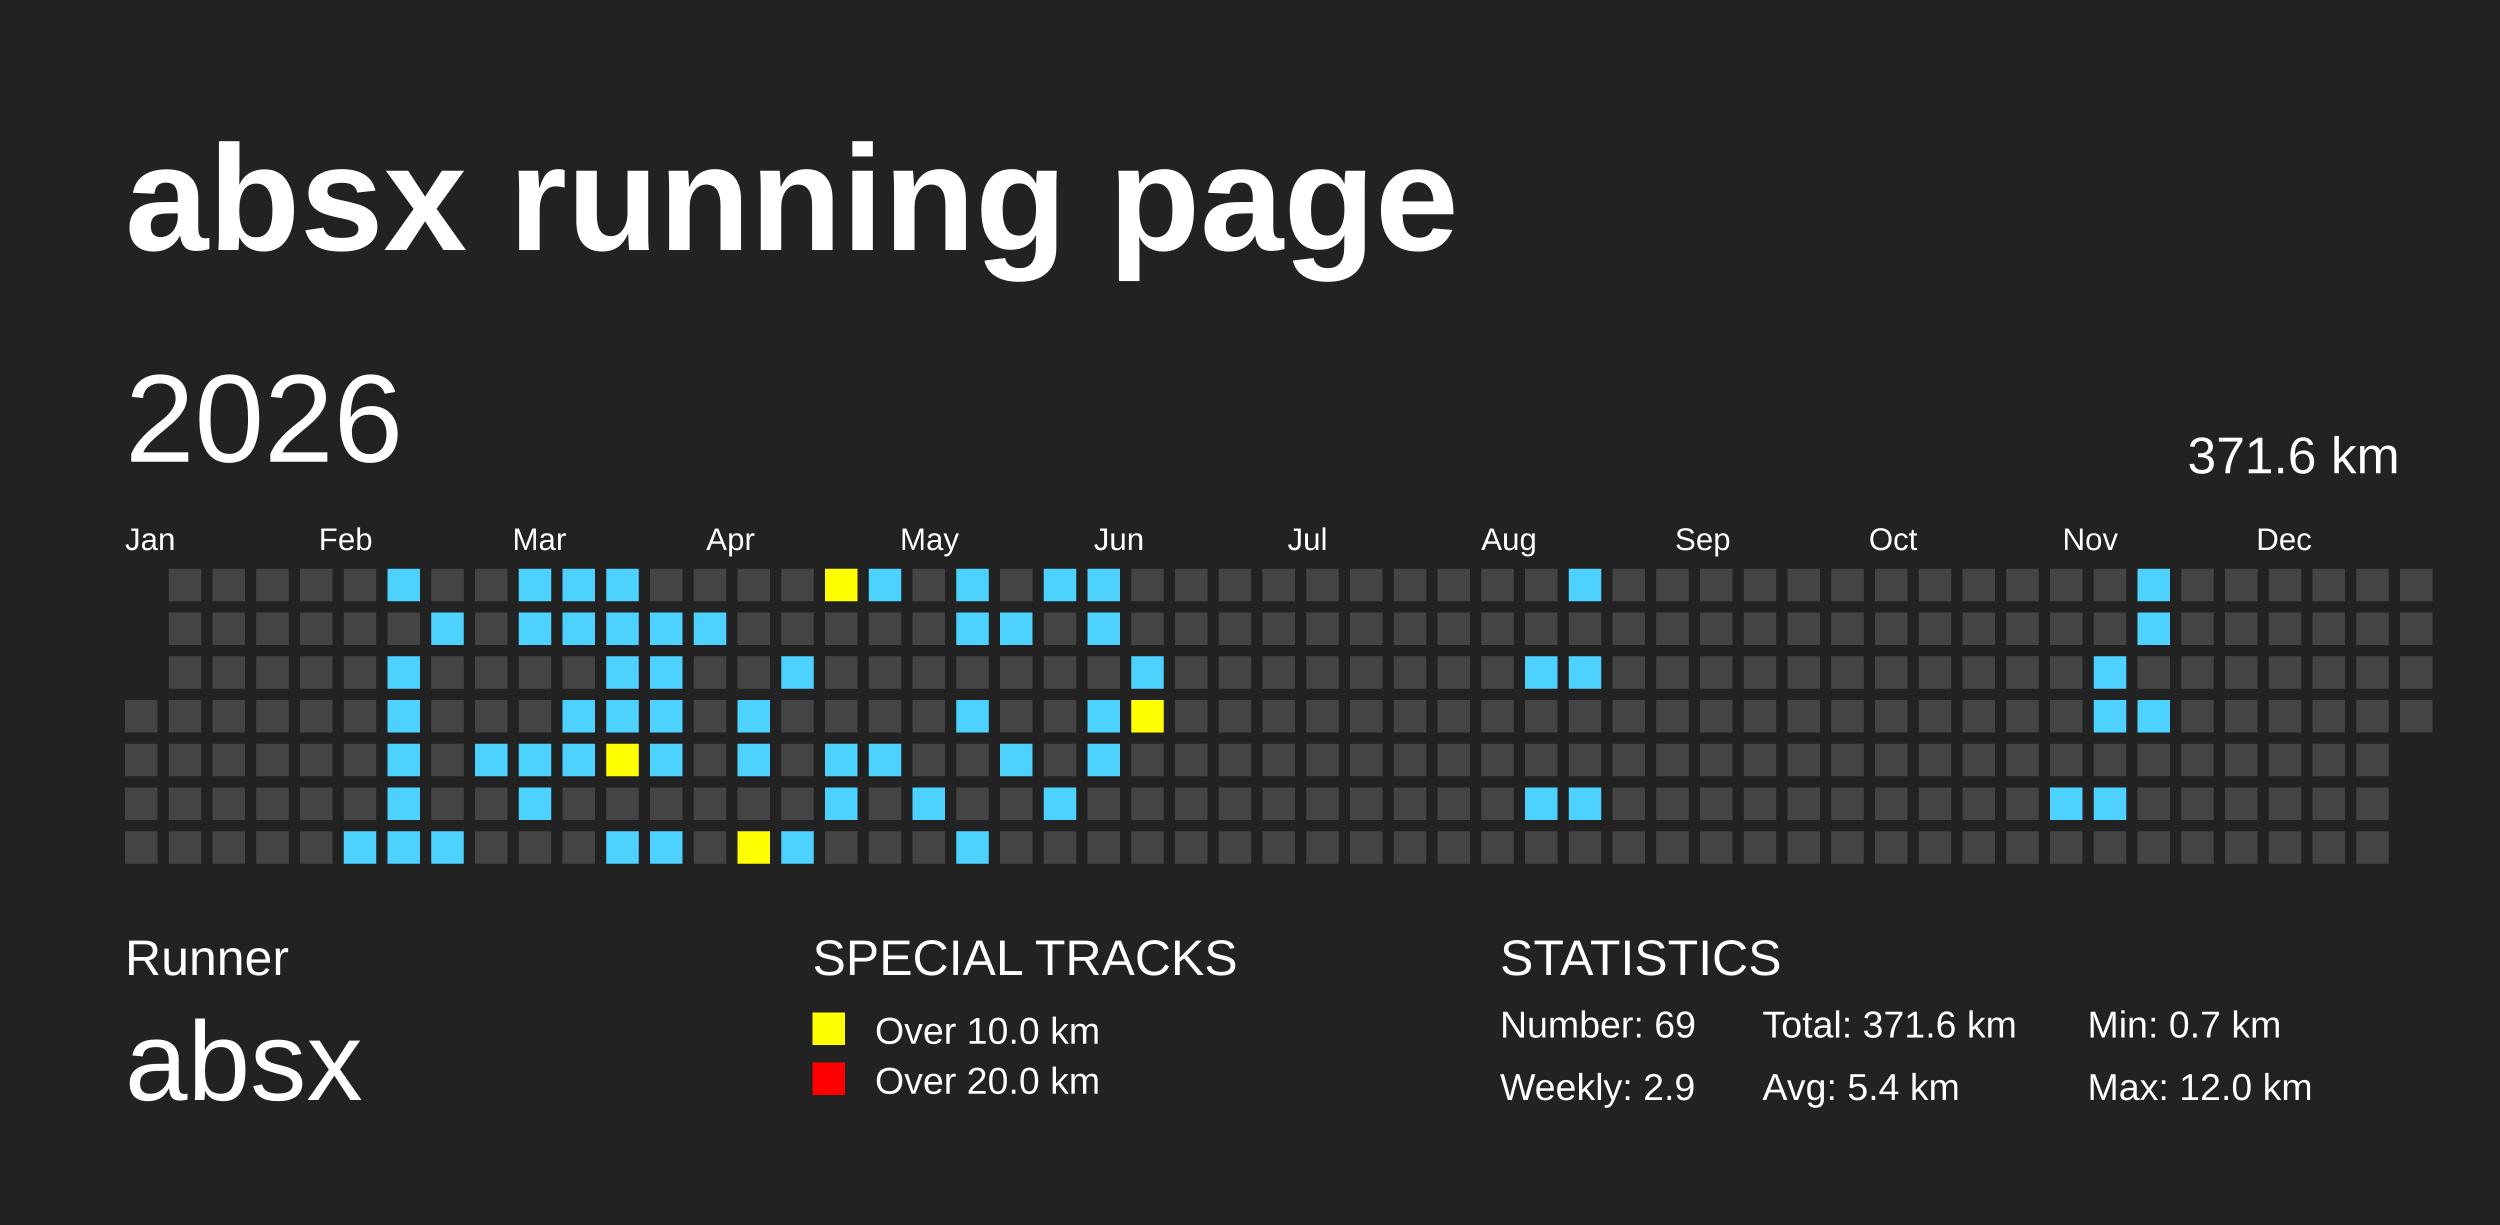
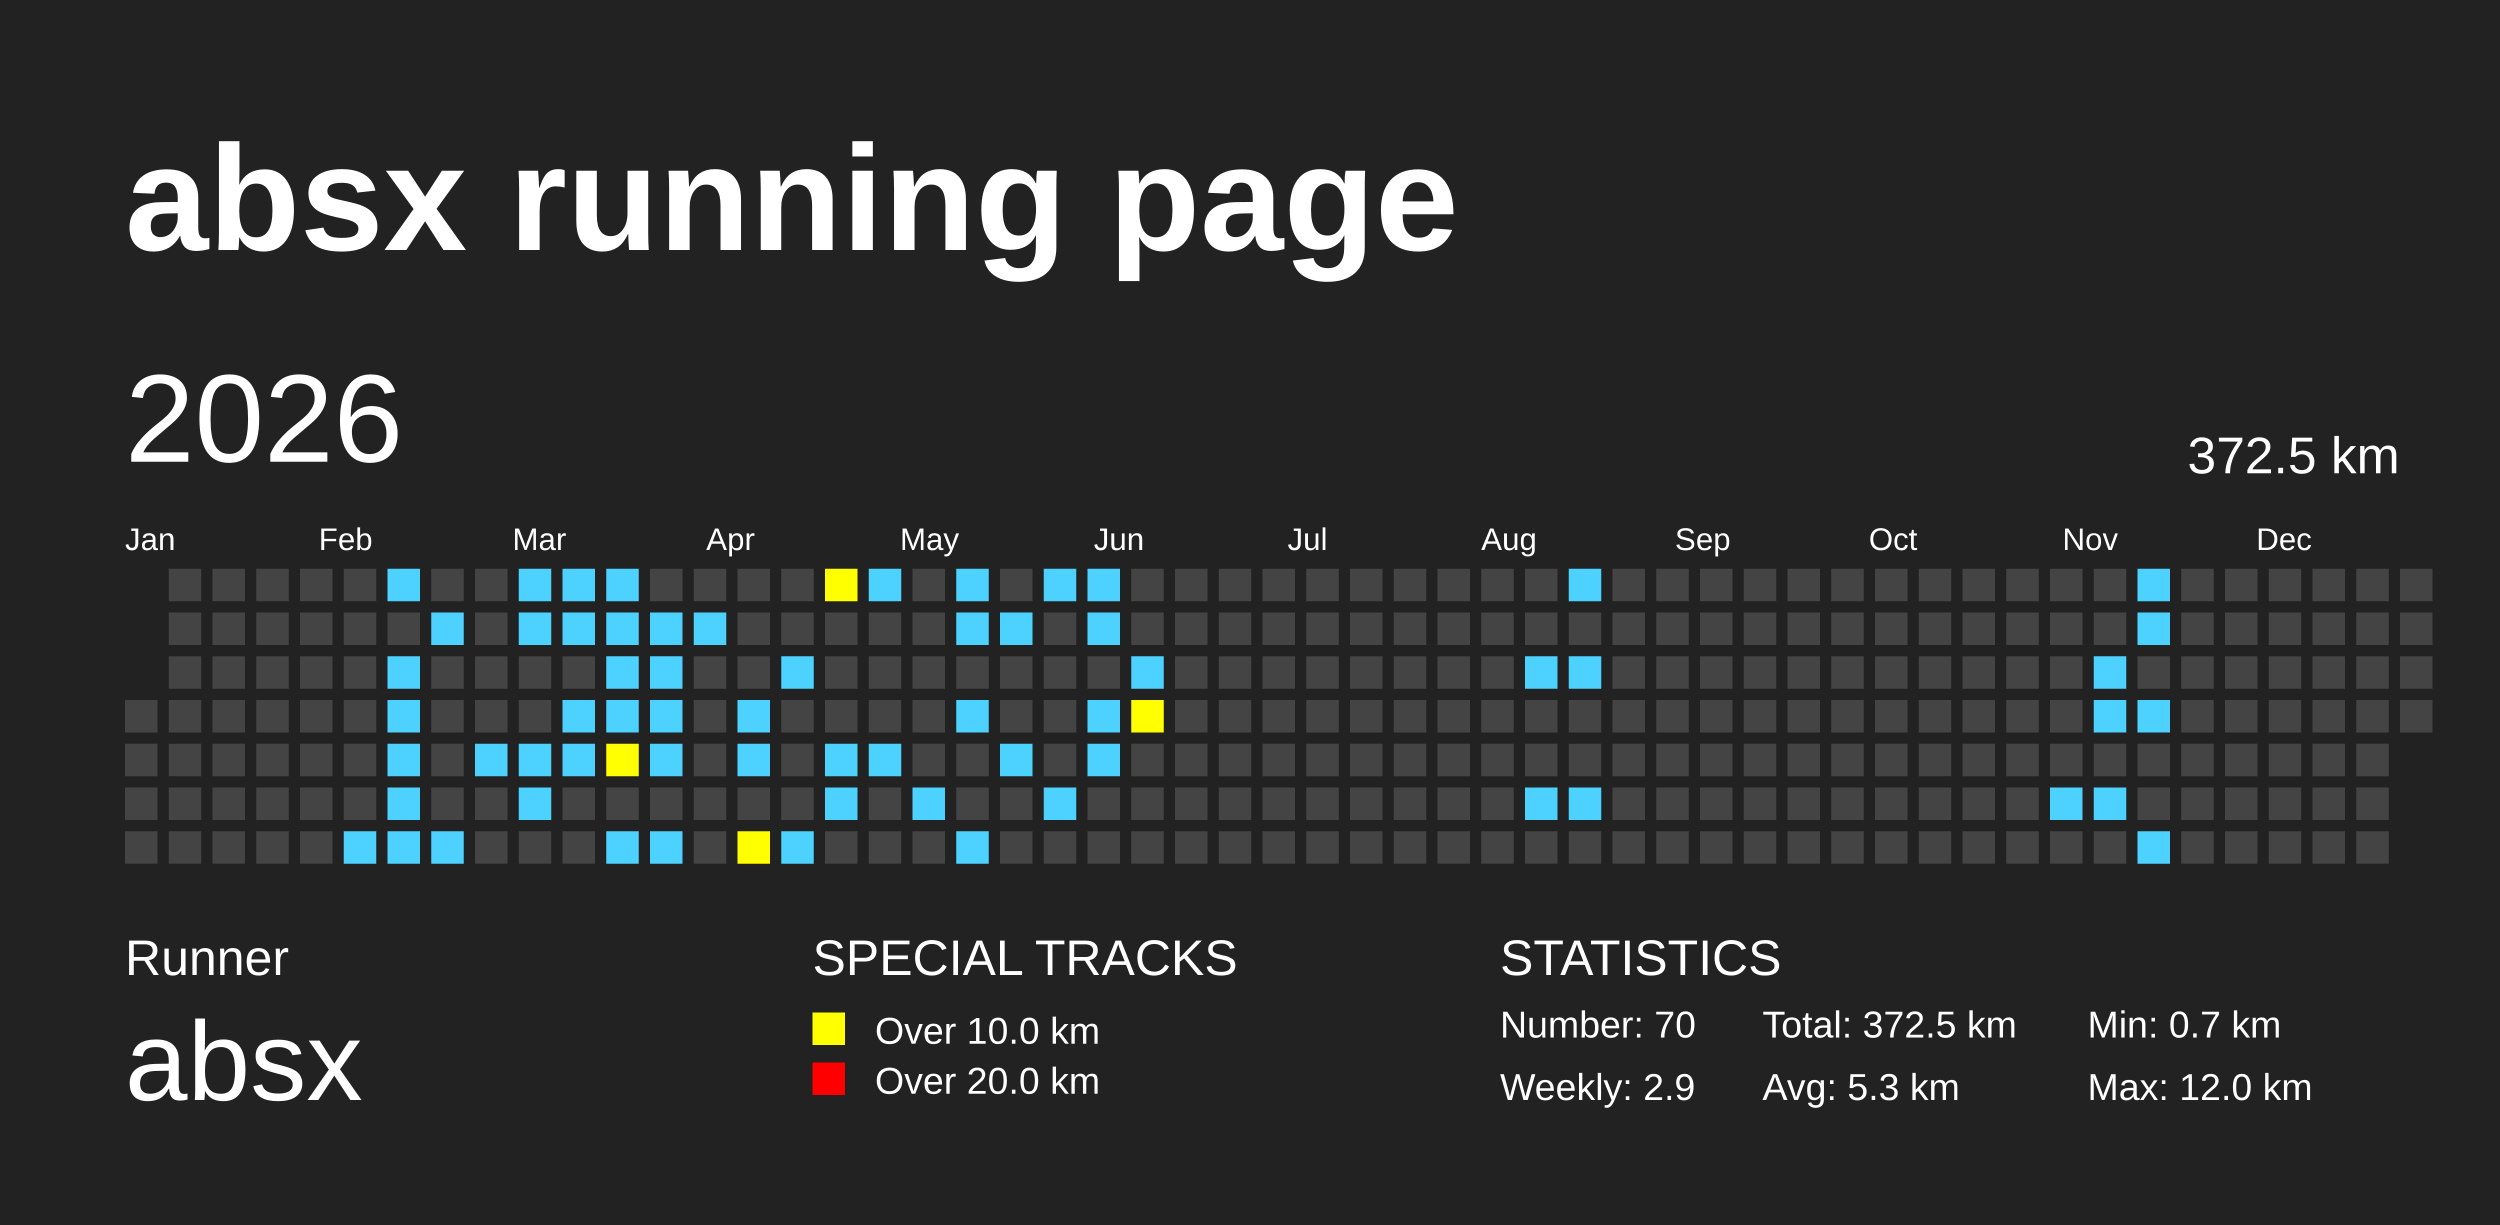
<svg xmlns="http://www.w3.org/2000/svg" baseProfile="full" height="98mm" version="1.1" viewBox="0,0,200,98" width="200mm">
  <defs />
  <rect fill="#222222" height="98" width="200" x="0" y="0" />
  <text fill="#FFFFFF" style="font-size:12px; font-family:Arial; font-weight:bold;" x="10" y="20">absx running page</text>
  <text fill="#FFFFFF" style="font-size:4px; font-family:Arial" x="10" y="78">Runner</text>
  <text fill="#FFFFFF" style="font-size:9px; font-family:Arial" x="10" y="88">absx</text>
  <text fill="#FFFFFF" style="font-size:4px; font-family:Arial" x="65" y="78">SPECIAL TRACKS</text>
  <rect fill="yellow" height="2.6" width="2.6" x="65" y="81" />
  <text fill="#FFFFFF" style="font-size:3px; font-family:Arial" x="70" y="83.5">Over 10.0 km</text>
  <rect fill="red" height="2.6" width="2.6" x="65" y="85" />
  <text fill="#FFFFFF" style="font-size:3px; font-family:Arial" x="70" y="87.5">Over 20.0 km</text>
  <text fill="#FFFFFF" style="font-size:4px; font-family:Arial" x="120" y="78">STATISTICS</text>
-   <text fill="#FFFFFF" style="font-size:3px; font-family:Arial" x="120" y="83">Number: 69</text>
+   <text fill="#FFFFFF" style="font-size:3px; font-family:Arial" x="120" y="83">Number: 70</text>
  <text fill="#FFFFFF" style="font-size:3px; font-family:Arial" x="120" y="88">Weekly: 2.9</text>
-   <text fill="#FFFFFF" style="font-size:3px; font-family:Arial" x="141" y="83">Total: 371.6 km</text>
-   <text fill="#FFFFFF" style="font-size:3px; font-family:Arial" x="141" y="88">Avg: 5.4 km</text>
+   <text fill="#FFFFFF" style="font-size:3px; font-family:Arial" x="141" y="83">Total: 372.5 km</text>
+   <text fill="#FFFFFF" style="font-size:3px; font-family:Arial" x="141" y="88">Avg: 5.3 km</text>
  <text fill="#FFFFFF" style="font-size:3px; font-family:Arial" x="167" y="83">Min: 0.7 km</text>
  <text fill="#FFFFFF" style="font-size:3px; font-family:Arial" x="167" y="88">Max: 12.0 km</text>
  <text dominant-baseline="hanging" fill="#FFFFFF" style="font-size:10.0px; font-family:Arial;" x="10" y="30">2026</text>
-   <text dominant-baseline="hanging" fill="#FFFFFF" style="font-size:4.125px; font-family:Arial;" x="175" y="35">371.6 km</text>
+   <text dominant-baseline="hanging" fill="#FFFFFF" style="font-size:4.125px; font-family:Arial;" x="175" y="35">372.5 km</text>
  <text fill="#FFFFFF" style="font-size:2.5px; font-family:Arial" x="10.0" y="44">Jan</text>
  <text fill="#FFFFFF" style="font-size:2.5px; font-family:Arial" x="25.5" y="44">Feb</text>
  <text fill="#FFFFFF" style="font-size:2.5px; font-family:Arial" x="41.0" y="44">Mar</text>
  <text fill="#FFFFFF" style="font-size:2.5px; font-family:Arial" x="56.5" y="44">Apr</text>
  <text fill="#FFFFFF" style="font-size:2.5px; font-family:Arial" x="72.0" y="44">May</text>
  <text fill="#FFFFFF" style="font-size:2.5px; font-family:Arial" x="87.5" y="44">Jun</text>
  <text fill="#FFFFFF" style="font-size:2.5px; font-family:Arial" x="103.0" y="44">Jul</text>
  <text fill="#FFFFFF" style="font-size:2.5px; font-family:Arial" x="118.5" y="44">Aug</text>
  <text fill="#FFFFFF" style="font-size:2.5px; font-family:Arial" x="134.0" y="44">Sep</text>
  <text fill="#FFFFFF" style="font-size:2.5px; font-family:Arial" x="149.5" y="44">Oct</text>
  <text fill="#FFFFFF" style="font-size:2.5px; font-family:Arial" x="165.0" y="44">Nov</text>
  <text fill="#FFFFFF" style="font-size:2.5px; font-family:Arial" x="180.5" y="44">Dec</text>
  <rect fill="#444444" height="2.6" width="2.6" x="10.0" y="56.0" />
  <rect fill="#444444" height="2.6" width="2.6" x="10.0" y="59.5" />
  <rect fill="#444444" height="2.6" width="2.6" x="10.0" y="63.0" />
  <rect fill="#444444" height="2.6" width="2.6" x="10.0" y="66.5" />
  <rect fill="#444444" height="2.6" width="2.6" x="13.5" y="45.5" />
  <rect fill="#444444" height="2.6" width="2.6" x="13.5" y="49.0" />
  <rect fill="#444444" height="2.6" width="2.6" x="13.5" y="52.5" />
  <rect fill="#444444" height="2.6" width="2.6" x="13.5" y="56.0" />
  <rect fill="#444444" height="2.6" width="2.6" x="13.5" y="59.5" />
  <rect fill="#444444" height="2.6" width="2.6" x="13.5" y="63.0" />
  <rect fill="#444444" height="2.6" width="2.6" x="13.5" y="66.5" />
  <rect fill="#444444" height="2.6" width="2.6" x="17.0" y="45.5" />
  <rect fill="#444444" height="2.6" width="2.6" x="17.0" y="49.0" />
  <rect fill="#444444" height="2.6" width="2.6" x="17.0" y="52.5" />
  <rect fill="#444444" height="2.6" width="2.6" x="17.0" y="56.0" />
  <rect fill="#444444" height="2.6" width="2.6" x="17.0" y="59.5" />
  <rect fill="#444444" height="2.6" width="2.6" x="17.0" y="63.0" />
  <rect fill="#444444" height="2.6" width="2.6" x="17.0" y="66.5" />
  <rect fill="#444444" height="2.6" width="2.6" x="20.5" y="45.5" />
  <rect fill="#444444" height="2.6" width="2.6" x="20.5" y="49.0" />
  <rect fill="#444444" height="2.6" width="2.6" x="20.5" y="52.5" />
  <rect fill="#444444" height="2.6" width="2.6" x="20.5" y="56.0" />
  <rect fill="#444444" height="2.6" width="2.6" x="20.5" y="59.5" />
  <rect fill="#444444" height="2.6" width="2.6" x="20.5" y="63.0" />
  <rect fill="#444444" height="2.6" width="2.6" x="20.5" y="66.5" />
  <rect fill="#444444" height="2.6" width="2.6" x="24.0" y="45.5" />
  <rect fill="#444444" height="2.6" width="2.6" x="24.0" y="49.0" />
  <rect fill="#444444" height="2.6" width="2.6" x="24.0" y="52.5" />
  <rect fill="#444444" height="2.6" width="2.6" x="24.0" y="56.0" />
  <rect fill="#444444" height="2.6" width="2.6" x="24.0" y="59.5" />
  <rect fill="#444444" height="2.6" width="2.6" x="24.0" y="63.0" />
  <rect fill="#444444" height="2.6" width="2.6" x="24.0" y="66.5" />
  <rect fill="#444444" height="2.6" width="2.6" x="27.5" y="45.5" />
  <rect fill="#444444" height="2.6" width="2.6" x="27.5" y="49.0" />
  <rect fill="#444444" height="2.6" width="2.6" x="27.5" y="52.5" />
  <rect fill="#444444" height="2.6" width="2.6" x="27.5" y="56.0" />
  <rect fill="#444444" height="2.6" width="2.6" x="27.5" y="59.5" />
  <rect fill="#444444" height="2.6" width="2.6" x="27.5" y="63.0" />
  <rect fill="#4DD2FF" height="2.6" width="2.6" x="27.5" y="66.5" />
  <rect fill="#4DD2FF" height="2.6" width="2.6" x="31.0" y="45.5" />
  <rect fill="#444444" height="2.6" width="2.6" x="31.0" y="49.0" />
  <rect fill="#4DD2FF" height="2.6" width="2.6" x="31.0" y="52.5" />
  <rect fill="#4DD2FF" height="2.6" width="2.6" x="31.0" y="56.0" />
  <rect fill="#4DD2FF" height="2.6" width="2.6" x="31.0" y="59.5" />
  <rect fill="#4DD2FF" height="2.6" width="2.6" x="31.0" y="63.0" />
  <rect fill="#4DD2FF" height="2.6" width="2.6" x="31.0" y="66.5" />
  <rect fill="#444444" height="2.6" width="2.6" x="34.5" y="45.5" />
  <rect fill="#4DD2FF" height="2.6" width="2.6" x="34.5" y="49.0" />
  <rect fill="#444444" height="2.6" width="2.6" x="34.5" y="52.5" />
  <rect fill="#444444" height="2.6" width="2.6" x="34.5" y="56.0" />
  <rect fill="#444444" height="2.6" width="2.6" x="34.5" y="59.5" />
  <rect fill="#444444" height="2.6" width="2.6" x="34.5" y="63.0" />
  <rect fill="#4DD2FF" height="2.6" width="2.6" x="34.5" y="66.5" />
  <rect fill="#444444" height="2.6" width="2.6" x="38.0" y="45.5" />
  <rect fill="#444444" height="2.6" width="2.6" x="38.0" y="49.0" />
  <rect fill="#444444" height="2.6" width="2.6" x="38.0" y="52.5" />
  <rect fill="#444444" height="2.6" width="2.6" x="38.0" y="56.0" />
  <rect fill="#4DD2FF" height="2.6" width="2.6" x="38.0" y="59.5" />
  <rect fill="#444444" height="2.6" width="2.6" x="38.0" y="63.0" />
  <rect fill="#444444" height="2.6" width="2.6" x="38.0" y="66.5" />
  <rect fill="#4DD2FF" height="2.6" width="2.6" x="41.5" y="45.5" />
  <rect fill="#4DD2FF" height="2.6" width="2.6" x="41.5" y="49.0" />
  <rect fill="#444444" height="2.6" width="2.6" x="41.5" y="52.5" />
  <rect fill="#444444" height="2.6" width="2.6" x="41.5" y="56.0" />
  <rect fill="#4DD2FF" height="2.6" width="2.6" x="41.5" y="59.5" />
  <rect fill="#4DD2FF" height="2.6" width="2.6" x="41.5" y="63.0" />
  <rect fill="#444444" height="2.6" width="2.6" x="41.5" y="66.5" />
  <rect fill="#4DD2FF" height="2.6" width="2.6" x="45.0" y="45.5" />
  <rect fill="#4DD2FF" height="2.6" width="2.6" x="45.0" y="49.0" />
  <rect fill="#444444" height="2.6" width="2.6" x="45.0" y="52.5" />
  <rect fill="#4DD2FF" height="2.6" width="2.6" x="45.0" y="56.0" />
  <rect fill="#4DD2FF" height="2.6" width="2.6" x="45.0" y="59.5" />
  <rect fill="#444444" height="2.6" width="2.6" x="45.0" y="63.0" />
  <rect fill="#444444" height="2.6" width="2.6" x="45.0" y="66.5" />
  <rect fill="#4DD2FF" height="2.6" width="2.6" x="48.5" y="45.5" />
  <rect fill="#4DD2FF" height="2.6" width="2.6" x="48.5" y="49.0" />
  <rect fill="#4DD2FF" height="2.6" width="2.6" x="48.5" y="52.5" />
  <rect fill="#4DD2FF" height="2.6" width="2.6" x="48.5" y="56.0" />
  <rect fill="yellow" height="2.6" width="2.6" x="48.5" y="59.5" />
  <rect fill="#444444" height="2.6" width="2.6" x="48.5" y="63.0" />
  <rect fill="#4DD2FF" height="2.6" width="2.6" x="48.5" y="66.5" />
  <rect fill="#444444" height="2.6" width="2.6" x="52.0" y="45.5" />
  <rect fill="#4DD2FF" height="2.6" width="2.6" x="52.0" y="49.0" />
  <rect fill="#4DD2FF" height="2.6" width="2.6" x="52.0" y="52.5" />
  <rect fill="#4DD2FF" height="2.6" width="2.6" x="52.0" y="56.0" />
  <rect fill="#4DD2FF" height="2.6" width="2.6" x="52.0" y="59.5" />
  <rect fill="#444444" height="2.6" width="2.6" x="52.0" y="63.0" />
  <rect fill="#4DD2FF" height="2.6" width="2.6" x="52.0" y="66.5" />
  <rect fill="#444444" height="2.6" width="2.6" x="55.5" y="45.5" />
  <rect fill="#4DD2FF" height="2.6" width="2.6" x="55.5" y="49.0" />
  <rect fill="#444444" height="2.6" width="2.6" x="55.5" y="52.5" />
  <rect fill="#444444" height="2.6" width="2.6" x="55.5" y="56.0" />
  <rect fill="#444444" height="2.6" width="2.6" x="55.5" y="59.5" />
  <rect fill="#444444" height="2.6" width="2.6" x="55.5" y="63.0" />
  <rect fill="#444444" height="2.6" width="2.6" x="55.5" y="66.5" />
  <rect fill="#444444" height="2.6" width="2.6" x="59.0" y="45.5" />
  <rect fill="#444444" height="2.6" width="2.6" x="59.0" y="49.0" />
  <rect fill="#444444" height="2.6" width="2.6" x="59.0" y="52.5" />
  <rect fill="#4DD2FF" height="2.6" width="2.6" x="59.0" y="56.0" />
  <rect fill="#4DD2FF" height="2.6" width="2.6" x="59.0" y="59.5" />
  <rect fill="#444444" height="2.6" width="2.6" x="59.0" y="63.0" />
  <rect fill="yellow" height="2.6" width="2.6" x="59.0" y="66.5" />
  <rect fill="#444444" height="2.6" width="2.6" x="62.5" y="45.5" />
  <rect fill="#444444" height="2.6" width="2.6" x="62.5" y="49.0" />
  <rect fill="#4DD2FF" height="2.6" width="2.6" x="62.5" y="52.5" />
  <rect fill="#444444" height="2.6" width="2.6" x="62.5" y="56.0" />
  <rect fill="#444444" height="2.6" width="2.6" x="62.5" y="59.5" />
  <rect fill="#444444" height="2.6" width="2.6" x="62.5" y="63.0" />
  <rect fill="#4DD2FF" height="2.6" width="2.6" x="62.5" y="66.5" />
  <rect fill="yellow" height="2.6" width="2.6" x="66.0" y="45.5" />
  <rect fill="#444444" height="2.6" width="2.6" x="66.0" y="49.0" />
  <rect fill="#444444" height="2.6" width="2.6" x="66.0" y="52.5" />
  <rect fill="#444444" height="2.6" width="2.6" x="66.0" y="56.0" />
  <rect fill="#4DD2FF" height="2.6" width="2.6" x="66.0" y="59.5" />
  <rect fill="#4DD2FF" height="2.6" width="2.6" x="66.0" y="63.0" />
  <rect fill="#444444" height="2.6" width="2.6" x="66.0" y="66.5" />
  <rect fill="#4DD2FF" height="2.6" width="2.6" x="69.5" y="45.5" />
  <rect fill="#444444" height="2.6" width="2.6" x="69.5" y="49.0" />
  <rect fill="#444444" height="2.6" width="2.6" x="69.5" y="52.5" />
  <rect fill="#444444" height="2.6" width="2.6" x="69.5" y="56.0" />
  <rect fill="#4DD2FF" height="2.6" width="2.6" x="69.5" y="59.5" />
  <rect fill="#444444" height="2.6" width="2.6" x="69.5" y="63.0" />
  <rect fill="#444444" height="2.6" width="2.6" x="69.5" y="66.5" />
  <rect fill="#444444" height="2.6" width="2.6" x="73.0" y="45.5" />
  <rect fill="#444444" height="2.6" width="2.6" x="73.0" y="49.0" />
  <rect fill="#444444" height="2.6" width="2.6" x="73.0" y="52.5" />
  <rect fill="#444444" height="2.6" width="2.6" x="73.0" y="56.0" />
  <rect fill="#444444" height="2.6" width="2.6" x="73.0" y="59.5" />
  <rect fill="#4DD2FF" height="2.6" width="2.6" x="73.0" y="63.0" />
  <rect fill="#444444" height="2.6" width="2.6" x="73.0" y="66.5" />
  <rect fill="#4DD2FF" height="2.6" width="2.6" x="76.5" y="45.5" />
  <rect fill="#4DD2FF" height="2.6" width="2.6" x="76.5" y="49.0" />
  <rect fill="#444444" height="2.6" width="2.6" x="76.5" y="52.5" />
  <rect fill="#4DD2FF" height="2.6" width="2.6" x="76.5" y="56.0" />
  <rect fill="#444444" height="2.6" width="2.6" x="76.5" y="59.5" />
  <rect fill="#444444" height="2.6" width="2.6" x="76.5" y="63.0" />
  <rect fill="#4DD2FF" height="2.6" width="2.6" x="76.5" y="66.5" />
  <rect fill="#444444" height="2.6" width="2.6" x="80.0" y="45.5" />
  <rect fill="#4DD2FF" height="2.6" width="2.6" x="80.0" y="49.0" />
  <rect fill="#444444" height="2.6" width="2.6" x="80.0" y="52.5" />
  <rect fill="#444444" height="2.6" width="2.6" x="80.0" y="56.0" />
  <rect fill="#4DD2FF" height="2.6" width="2.6" x="80.0" y="59.5" />
  <rect fill="#444444" height="2.6" width="2.6" x="80.0" y="63.0" />
  <rect fill="#444444" height="2.6" width="2.6" x="80.0" y="66.5" />
  <rect fill="#4DD2FF" height="2.6" width="2.6" x="83.5" y="45.5" />
  <rect fill="#444444" height="2.6" width="2.6" x="83.5" y="49.0" />
  <rect fill="#444444" height="2.6" width="2.6" x="83.5" y="52.5" />
  <rect fill="#444444" height="2.6" width="2.6" x="83.5" y="56.0" />
  <rect fill="#444444" height="2.6" width="2.6" x="83.5" y="59.5" />
  <rect fill="#4DD2FF" height="2.6" width="2.6" x="83.5" y="63.0" />
  <rect fill="#444444" height="2.6" width="2.6" x="83.5" y="66.5" />
  <rect fill="#4DD2FF" height="2.6" width="2.6" x="87.0" y="45.5" />
  <rect fill="#4DD2FF" height="2.6" width="2.6" x="87.0" y="49.0" />
  <rect fill="#444444" height="2.6" width="2.6" x="87.0" y="52.5" />
  <rect fill="#4DD2FF" height="2.6" width="2.6" x="87.0" y="56.0" />
  <rect fill="#4DD2FF" height="2.6" width="2.6" x="87.0" y="59.5" />
  <rect fill="#444444" height="2.6" width="2.6" x="87.0" y="63.0" />
  <rect fill="#444444" height="2.6" width="2.6" x="87.0" y="66.5" />
  <rect fill="#444444" height="2.6" width="2.6" x="90.5" y="45.5" />
  <rect fill="#444444" height="2.6" width="2.6" x="90.5" y="49.0" />
  <rect fill="#4DD2FF" height="2.6" width="2.6" x="90.5" y="52.5" />
  <rect fill="yellow" height="2.6" width="2.6" x="90.5" y="56.0" />
  <rect fill="#444444" height="2.6" width="2.6" x="90.5" y="59.5" />
  <rect fill="#444444" height="2.6" width="2.6" x="90.5" y="63.0" />
  <rect fill="#444444" height="2.6" width="2.6" x="90.5" y="66.5" />
  <rect fill="#444444" height="2.6" width="2.6" x="94.0" y="45.5" />
  <rect fill="#444444" height="2.6" width="2.6" x="94.0" y="49.0" />
  <rect fill="#444444" height="2.6" width="2.6" x="94.0" y="52.5" />
  <rect fill="#444444" height="2.6" width="2.6" x="94.0" y="56.0" />
  <rect fill="#444444" height="2.6" width="2.6" x="94.0" y="59.5" />
  <rect fill="#444444" height="2.6" width="2.6" x="94.0" y="63.0" />
  <rect fill="#444444" height="2.6" width="2.6" x="94.0" y="66.5" />
  <rect fill="#444444" height="2.6" width="2.6" x="97.5" y="45.5" />
  <rect fill="#444444" height="2.6" width="2.6" x="97.5" y="49.0" />
  <rect fill="#444444" height="2.6" width="2.6" x="97.5" y="52.5" />
  <rect fill="#444444" height="2.6" width="2.6" x="97.5" y="56.0" />
  <rect fill="#444444" height="2.6" width="2.6" x="97.5" y="59.5" />
  <rect fill="#444444" height="2.6" width="2.6" x="97.5" y="63.0" />
  <rect fill="#444444" height="2.6" width="2.6" x="97.5" y="66.5" />
  <rect fill="#444444" height="2.6" width="2.6" x="101.0" y="45.5" />
  <rect fill="#444444" height="2.6" width="2.6" x="101.0" y="49.0" />
  <rect fill="#444444" height="2.6" width="2.6" x="101.0" y="52.5" />
  <rect fill="#444444" height="2.6" width="2.6" x="101.0" y="56.0" />
  <rect fill="#444444" height="2.6" width="2.6" x="101.0" y="59.5" />
  <rect fill="#444444" height="2.6" width="2.6" x="101.0" y="63.0" />
  <rect fill="#444444" height="2.6" width="2.6" x="101.0" y="66.5" />
  <rect fill="#444444" height="2.6" width="2.6" x="104.5" y="45.5" />
  <rect fill="#444444" height="2.6" width="2.6" x="104.5" y="49.0" />
  <rect fill="#444444" height="2.6" width="2.6" x="104.5" y="52.5" />
  <rect fill="#444444" height="2.6" width="2.6" x="104.5" y="56.0" />
  <rect fill="#444444" height="2.6" width="2.6" x="104.5" y="59.5" />
  <rect fill="#444444" height="2.6" width="2.6" x="104.5" y="63.0" />
  <rect fill="#444444" height="2.6" width="2.6" x="104.5" y="66.5" />
  <rect fill="#444444" height="2.6" width="2.6" x="108.0" y="45.5" />
  <rect fill="#444444" height="2.6" width="2.6" x="108.0" y="49.0" />
  <rect fill="#444444" height="2.6" width="2.6" x="108.0" y="52.5" />
  <rect fill="#444444" height="2.6" width="2.6" x="108.0" y="56.0" />
  <rect fill="#444444" height="2.6" width="2.6" x="108.0" y="59.5" />
  <rect fill="#444444" height="2.6" width="2.6" x="108.0" y="63.0" />
  <rect fill="#444444" height="2.6" width="2.6" x="108.0" y="66.5" />
  <rect fill="#444444" height="2.6" width="2.6" x="111.5" y="45.5" />
  <rect fill="#444444" height="2.6" width="2.6" x="111.5" y="49.0" />
  <rect fill="#444444" height="2.6" width="2.6" x="111.5" y="52.5" />
  <rect fill="#444444" height="2.6" width="2.6" x="111.5" y="56.0" />
  <rect fill="#444444" height="2.6" width="2.6" x="111.5" y="59.5" />
  <rect fill="#444444" height="2.6" width="2.6" x="111.5" y="63.0" />
  <rect fill="#444444" height="2.6" width="2.6" x="111.5" y="66.5" />
  <rect fill="#444444" height="2.6" width="2.6" x="115.0" y="45.5" />
  <rect fill="#444444" height="2.6" width="2.6" x="115.0" y="49.0" />
  <rect fill="#444444" height="2.6" width="2.6" x="115.0" y="52.5" />
  <rect fill="#444444" height="2.6" width="2.6" x="115.0" y="56.0" />
  <rect fill="#444444" height="2.6" width="2.6" x="115.0" y="59.5" />
  <rect fill="#444444" height="2.6" width="2.6" x="115.0" y="63.0" />
  <rect fill="#444444" height="2.6" width="2.6" x="115.0" y="66.5" />
  <rect fill="#444444" height="2.6" width="2.6" x="118.5" y="45.5" />
  <rect fill="#444444" height="2.6" width="2.6" x="118.5" y="49.0" />
  <rect fill="#444444" height="2.6" width="2.6" x="118.5" y="52.5" />
  <rect fill="#444444" height="2.6" width="2.6" x="118.5" y="56.0" />
  <rect fill="#444444" height="2.6" width="2.6" x="118.5" y="59.5" />
  <rect fill="#444444" height="2.6" width="2.6" x="118.5" y="63.0" />
  <rect fill="#444444" height="2.6" width="2.6" x="118.5" y="66.5" />
  <rect fill="#444444" height="2.6" width="2.6" x="122.0" y="45.5" />
  <rect fill="#444444" height="2.6" width="2.6" x="122.0" y="49.0" />
  <rect fill="#4DD2FF" height="2.6" width="2.6" x="122.0" y="52.5" />
  <rect fill="#444444" height="2.6" width="2.6" x="122.0" y="56.0" />
  <rect fill="#444444" height="2.6" width="2.6" x="122.0" y="59.5" />
  <rect fill="#4DD2FF" height="2.6" width="2.6" x="122.0" y="63.0" />
  <rect fill="#444444" height="2.6" width="2.6" x="122.0" y="66.5" />
  <rect fill="#4DD2FF" height="2.6" width="2.6" x="125.5" y="45.5" />
  <rect fill="#444444" height="2.6" width="2.6" x="125.5" y="49.0" />
  <rect fill="#4DD2FF" height="2.6" width="2.6" x="125.5" y="52.5" />
  <rect fill="#444444" height="2.6" width="2.6" x="125.5" y="56.0" />
  <rect fill="#444444" height="2.6" width="2.6" x="125.5" y="59.5" />
  <rect fill="#4DD2FF" height="2.6" width="2.6" x="125.5" y="63.0" />
  <rect fill="#444444" height="2.6" width="2.6" x="125.5" y="66.5" />
  <rect fill="#444444" height="2.6" width="2.6" x="129.0" y="45.5" />
  <rect fill="#444444" height="2.6" width="2.6" x="129.0" y="49.0" />
  <rect fill="#444444" height="2.6" width="2.6" x="129.0" y="52.5" />
  <rect fill="#444444" height="2.6" width="2.6" x="129.0" y="56.0" />
  <rect fill="#444444" height="2.6" width="2.6" x="129.0" y="59.5" />
  <rect fill="#444444" height="2.6" width="2.6" x="129.0" y="63.0" />
  <rect fill="#444444" height="2.6" width="2.6" x="129.0" y="66.5" />
  <rect fill="#444444" height="2.6" width="2.6" x="132.5" y="45.5" />
  <rect fill="#444444" height="2.6" width="2.6" x="132.5" y="49.0" />
  <rect fill="#444444" height="2.6" width="2.6" x="132.5" y="52.5" />
  <rect fill="#444444" height="2.6" width="2.6" x="132.5" y="56.0" />
  <rect fill="#444444" height="2.6" width="2.6" x="132.5" y="59.5" />
  <rect fill="#444444" height="2.6" width="2.6" x="132.5" y="63.0" />
  <rect fill="#444444" height="2.6" width="2.6" x="132.5" y="66.5" />
  <rect fill="#444444" height="2.6" width="2.6" x="136.0" y="45.5" />
  <rect fill="#444444" height="2.6" width="2.6" x="136.0" y="49.0" />
  <rect fill="#444444" height="2.6" width="2.6" x="136.0" y="52.5" />
  <rect fill="#444444" height="2.6" width="2.6" x="136.0" y="56.0" />
  <rect fill="#444444" height="2.6" width="2.6" x="136.0" y="59.5" />
  <rect fill="#444444" height="2.6" width="2.6" x="136.0" y="63.0" />
  <rect fill="#444444" height="2.6" width="2.6" x="136.0" y="66.5" />
  <rect fill="#444444" height="2.6" width="2.6" x="139.5" y="45.5" />
  <rect fill="#444444" height="2.6" width="2.6" x="139.5" y="49.0" />
  <rect fill="#444444" height="2.6" width="2.6" x="139.5" y="52.5" />
  <rect fill="#444444" height="2.6" width="2.6" x="139.5" y="56.0" />
  <rect fill="#444444" height="2.6" width="2.6" x="139.5" y="59.5" />
  <rect fill="#444444" height="2.6" width="2.6" x="139.5" y="63.0" />
  <rect fill="#444444" height="2.6" width="2.6" x="139.5" y="66.5" />
  <rect fill="#444444" height="2.6" width="2.6" x="143.0" y="45.5" />
  <rect fill="#444444" height="2.6" width="2.6" x="143.0" y="49.0" />
  <rect fill="#444444" height="2.6" width="2.6" x="143.0" y="52.5" />
  <rect fill="#444444" height="2.6" width="2.6" x="143.0" y="56.0" />
  <rect fill="#444444" height="2.6" width="2.6" x="143.0" y="59.5" />
  <rect fill="#444444" height="2.6" width="2.6" x="143.0" y="63.0" />
  <rect fill="#444444" height="2.6" width="2.6" x="143.0" y="66.5" />
  <rect fill="#444444" height="2.6" width="2.6" x="146.5" y="45.5" />
  <rect fill="#444444" height="2.6" width="2.6" x="146.5" y="49.0" />
  <rect fill="#444444" height="2.6" width="2.6" x="146.5" y="52.5" />
  <rect fill="#444444" height="2.6" width="2.6" x="146.5" y="56.0" />
  <rect fill="#444444" height="2.6" width="2.6" x="146.5" y="59.5" />
  <rect fill="#444444" height="2.6" width="2.6" x="146.5" y="63.0" />
  <rect fill="#444444" height="2.6" width="2.6" x="146.5" y="66.5" />
  <rect fill="#444444" height="2.6" width="2.6" x="150.0" y="45.5" />
  <rect fill="#444444" height="2.6" width="2.6" x="150.0" y="49.0" />
  <rect fill="#444444" height="2.6" width="2.6" x="150.0" y="52.5" />
  <rect fill="#444444" height="2.6" width="2.6" x="150.0" y="56.0" />
  <rect fill="#444444" height="2.6" width="2.6" x="150.0" y="59.5" />
  <rect fill="#444444" height="2.6" width="2.6" x="150.0" y="63.0" />
  <rect fill="#444444" height="2.6" width="2.6" x="150.0" y="66.5" />
  <rect fill="#444444" height="2.6" width="2.6" x="153.5" y="45.5" />
  <rect fill="#444444" height="2.6" width="2.6" x="153.5" y="49.0" />
  <rect fill="#444444" height="2.6" width="2.6" x="153.5" y="52.5" />
  <rect fill="#444444" height="2.6" width="2.6" x="153.5" y="56.0" />
  <rect fill="#444444" height="2.6" width="2.6" x="153.5" y="59.5" />
  <rect fill="#444444" height="2.6" width="2.6" x="153.5" y="63.0" />
  <rect fill="#444444" height="2.6" width="2.6" x="153.5" y="66.5" />
  <rect fill="#444444" height="2.6" width="2.6" x="157.0" y="45.5" />
  <rect fill="#444444" height="2.6" width="2.6" x="157.0" y="49.0" />
  <rect fill="#444444" height="2.6" width="2.6" x="157.0" y="52.5" />
  <rect fill="#444444" height="2.6" width="2.6" x="157.0" y="56.0" />
  <rect fill="#444444" height="2.6" width="2.6" x="157.0" y="59.5" />
  <rect fill="#444444" height="2.6" width="2.6" x="157.0" y="63.0" />
  <rect fill="#444444" height="2.6" width="2.6" x="157.0" y="66.5" />
  <rect fill="#444444" height="2.6" width="2.6" x="160.5" y="45.5" />
  <rect fill="#444444" height="2.6" width="2.6" x="160.5" y="49.0" />
  <rect fill="#444444" height="2.6" width="2.6" x="160.5" y="52.5" />
  <rect fill="#444444" height="2.6" width="2.6" x="160.5" y="56.0" />
  <rect fill="#444444" height="2.6" width="2.6" x="160.5" y="59.5" />
  <rect fill="#444444" height="2.6" width="2.6" x="160.5" y="63.0" />
  <rect fill="#444444" height="2.6" width="2.6" x="160.5" y="66.5" />
  <rect fill="#444444" height="2.6" width="2.6" x="164.0" y="45.5" />
  <rect fill="#444444" height="2.6" width="2.6" x="164.0" y="49.0" />
  <rect fill="#444444" height="2.6" width="2.6" x="164.0" y="52.5" />
  <rect fill="#444444" height="2.6" width="2.6" x="164.0" y="56.0" />
  <rect fill="#444444" height="2.6" width="2.6" x="164.0" y="59.5" />
  <rect fill="#4DD2FF" height="2.6" width="2.6" x="164.0" y="63.0" />
  <rect fill="#444444" height="2.6" width="2.6" x="164.0" y="66.5" />
  <rect fill="#444444" height="2.6" width="2.6" x="167.5" y="45.5" />
  <rect fill="#444444" height="2.6" width="2.6" x="167.5" y="49.0" />
  <rect fill="#4DD2FF" height="2.6" width="2.6" x="167.5" y="52.5" />
  <rect fill="#4DD2FF" height="2.6" width="2.6" x="167.5" y="56.0" />
  <rect fill="#444444" height="2.6" width="2.6" x="167.5" y="59.5" />
  <rect fill="#4DD2FF" height="2.6" width="2.6" x="167.5" y="63.0" />
  <rect fill="#444444" height="2.6" width="2.6" x="167.5" y="66.5" />
  <rect fill="#4DD2FF" height="2.6" width="2.6" x="171.0" y="45.5" />
  <rect fill="#4DD2FF" height="2.6" width="2.6" x="171.0" y="49.0" />
  <rect fill="#444444" height="2.6" width="2.6" x="171.0" y="52.5" />
  <rect fill="#4DD2FF" height="2.6" width="2.6" x="171.0" y="56.0" />
  <rect fill="#444444" height="2.6" width="2.6" x="171.0" y="59.5" />
  <rect fill="#444444" height="2.6" width="2.6" x="171.0" y="63.0" />
-   <rect fill="#444444" height="2.6" width="2.6" x="171.0" y="66.5" />
+   <rect fill="#4DD2FF" height="2.6" width="2.6" x="171.0" y="66.5" />
  <rect fill="#444444" height="2.6" width="2.6" x="174.5" y="45.5" />
  <rect fill="#444444" height="2.6" width="2.6" x="174.5" y="49.0" />
  <rect fill="#444444" height="2.6" width="2.6" x="174.5" y="52.5" />
  <rect fill="#444444" height="2.6" width="2.6" x="174.5" y="56.0" />
  <rect fill="#444444" height="2.6" width="2.6" x="174.5" y="59.5" />
  <rect fill="#444444" height="2.6" width="2.6" x="174.5" y="63.0" />
  <rect fill="#444444" height="2.6" width="2.6" x="174.5" y="66.5" />
  <rect fill="#444444" height="2.6" width="2.6" x="178.0" y="45.5" />
  <rect fill="#444444" height="2.6" width="2.6" x="178.0" y="49.0" />
  <rect fill="#444444" height="2.6" width="2.6" x="178.0" y="52.5" />
  <rect fill="#444444" height="2.6" width="2.6" x="178.0" y="56.0" />
  <rect fill="#444444" height="2.6" width="2.6" x="178.0" y="59.5" />
  <rect fill="#444444" height="2.6" width="2.6" x="178.0" y="63.0" />
  <rect fill="#444444" height="2.6" width="2.6" x="178.0" y="66.5" />
  <rect fill="#444444" height="2.6" width="2.6" x="181.5" y="45.5" />
  <rect fill="#444444" height="2.6" width="2.6" x="181.5" y="49.0" />
  <rect fill="#444444" height="2.6" width="2.6" x="181.5" y="52.5" />
  <rect fill="#444444" height="2.6" width="2.6" x="181.5" y="56.0" />
  <rect fill="#444444" height="2.6" width="2.6" x="181.5" y="59.5" />
  <rect fill="#444444" height="2.6" width="2.6" x="181.5" y="63.0" />
  <rect fill="#444444" height="2.6" width="2.6" x="181.5" y="66.5" />
  <rect fill="#444444" height="2.6" width="2.6" x="185.0" y="45.5" />
  <rect fill="#444444" height="2.6" width="2.6" x="185.0" y="49.0" />
  <rect fill="#444444" height="2.6" width="2.6" x="185.0" y="52.5" />
  <rect fill="#444444" height="2.6" width="2.6" x="185.0" y="56.0" />
  <rect fill="#444444" height="2.6" width="2.6" x="185.0" y="59.5" />
  <rect fill="#444444" height="2.6" width="2.6" x="185.0" y="63.0" />
  <rect fill="#444444" height="2.6" width="2.6" x="185.0" y="66.5" />
  <rect fill="#444444" height="2.6" width="2.6" x="188.5" y="45.5" />
  <rect fill="#444444" height="2.6" width="2.6" x="188.5" y="49.0" />
  <rect fill="#444444" height="2.6" width="2.6" x="188.5" y="52.5" />
  <rect fill="#444444" height="2.6" width="2.6" x="188.5" y="56.0" />
  <rect fill="#444444" height="2.6" width="2.6" x="188.5" y="59.5" />
  <rect fill="#444444" height="2.6" width="2.6" x="188.5" y="63.0" />
  <rect fill="#444444" height="2.6" width="2.6" x="188.5" y="66.5" />
  <rect fill="#444444" height="2.6" width="2.6" x="192.0" y="45.5" />
  <rect fill="#444444" height="2.6" width="2.6" x="192.0" y="49.0" />
  <rect fill="#444444" height="2.6" width="2.6" x="192.0" y="52.5" />
  <rect fill="#444444" height="2.6" width="2.6" x="192.0" y="56.0" />
</svg>
